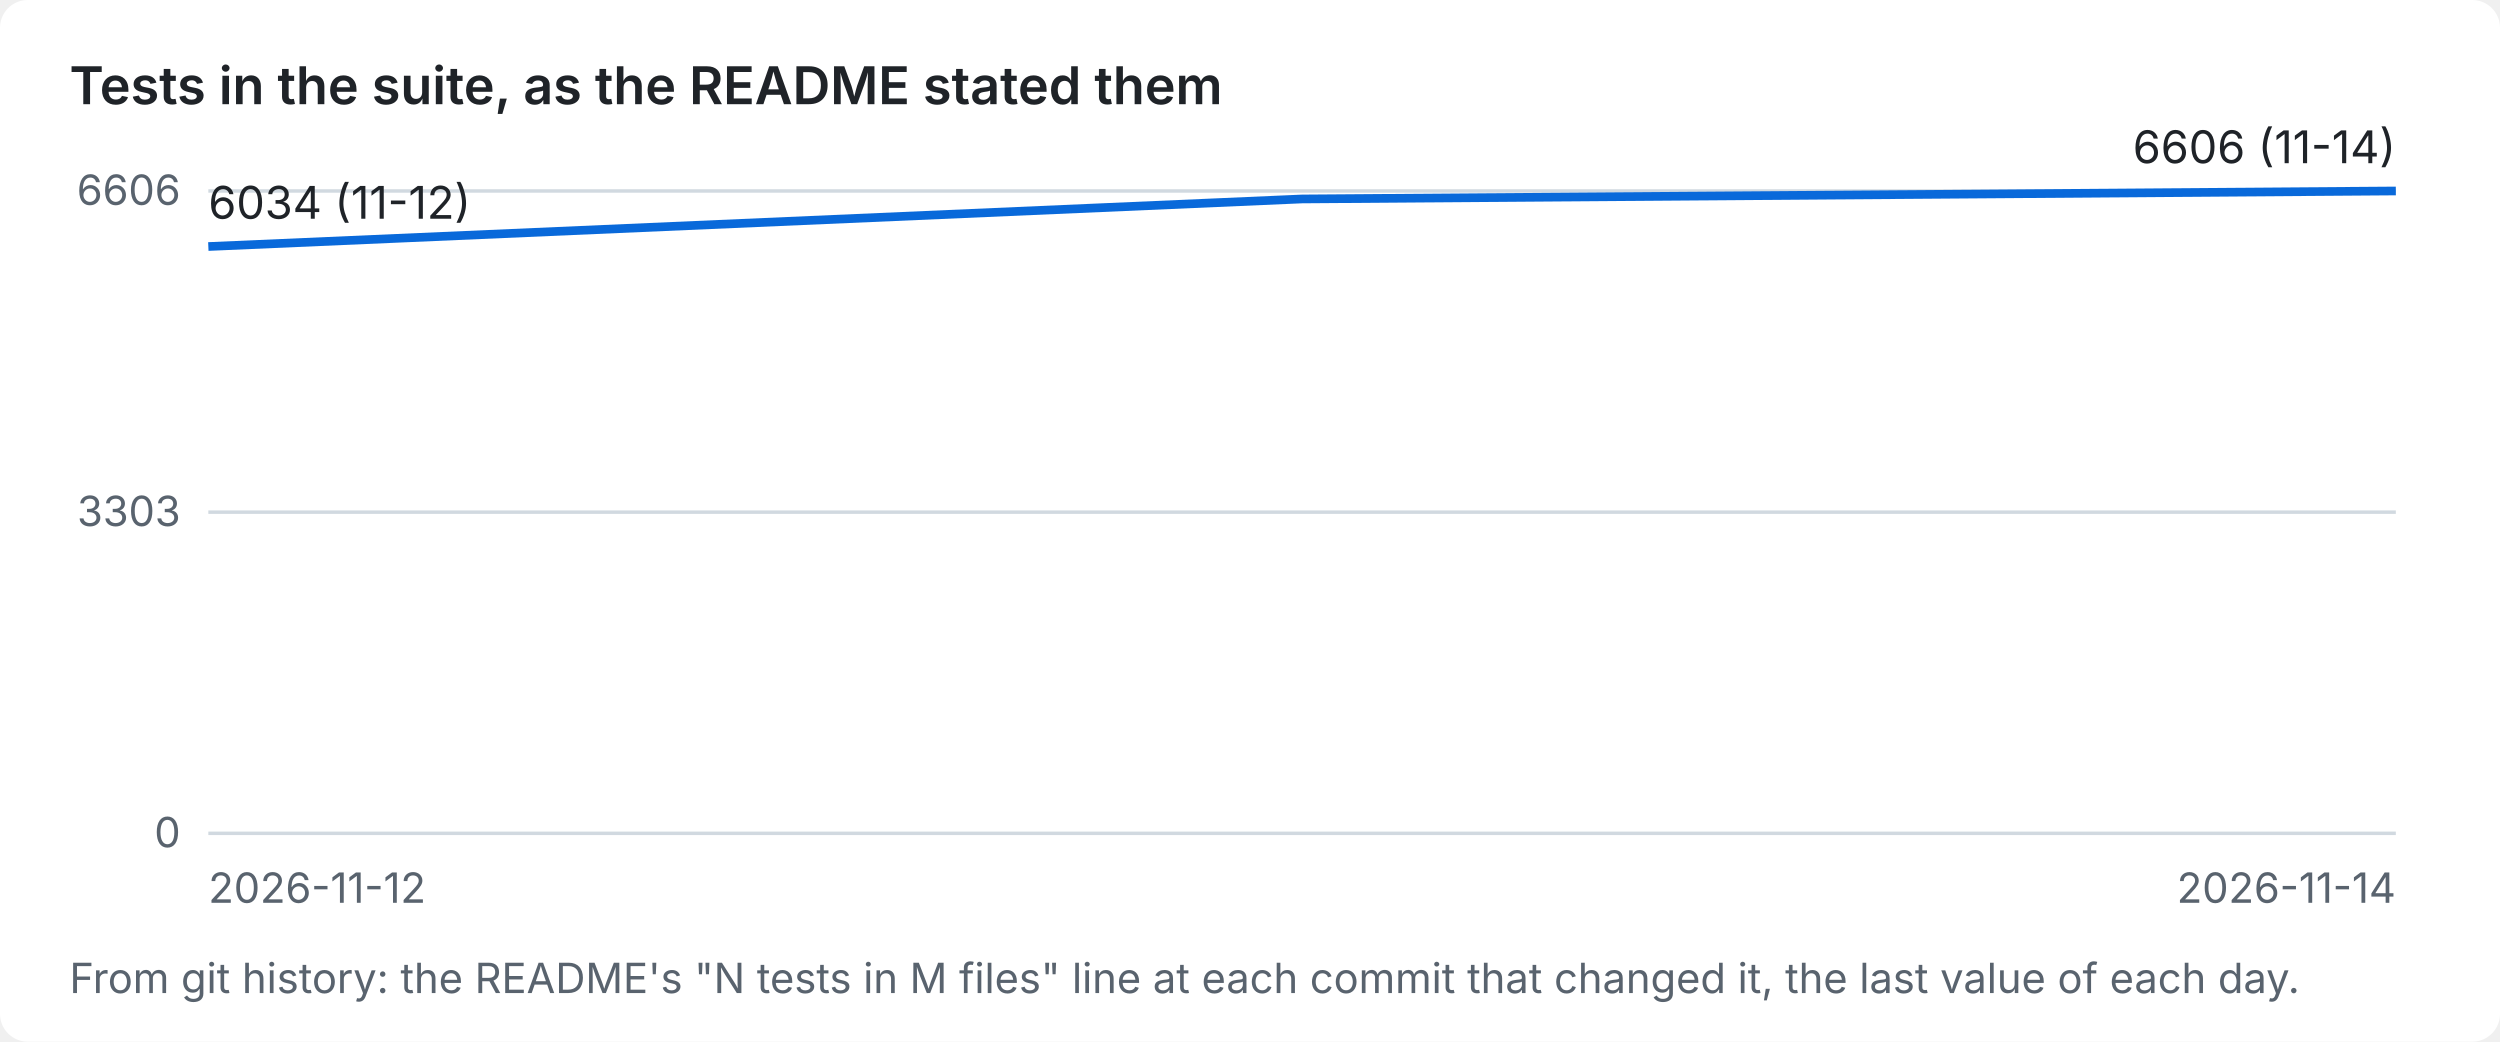
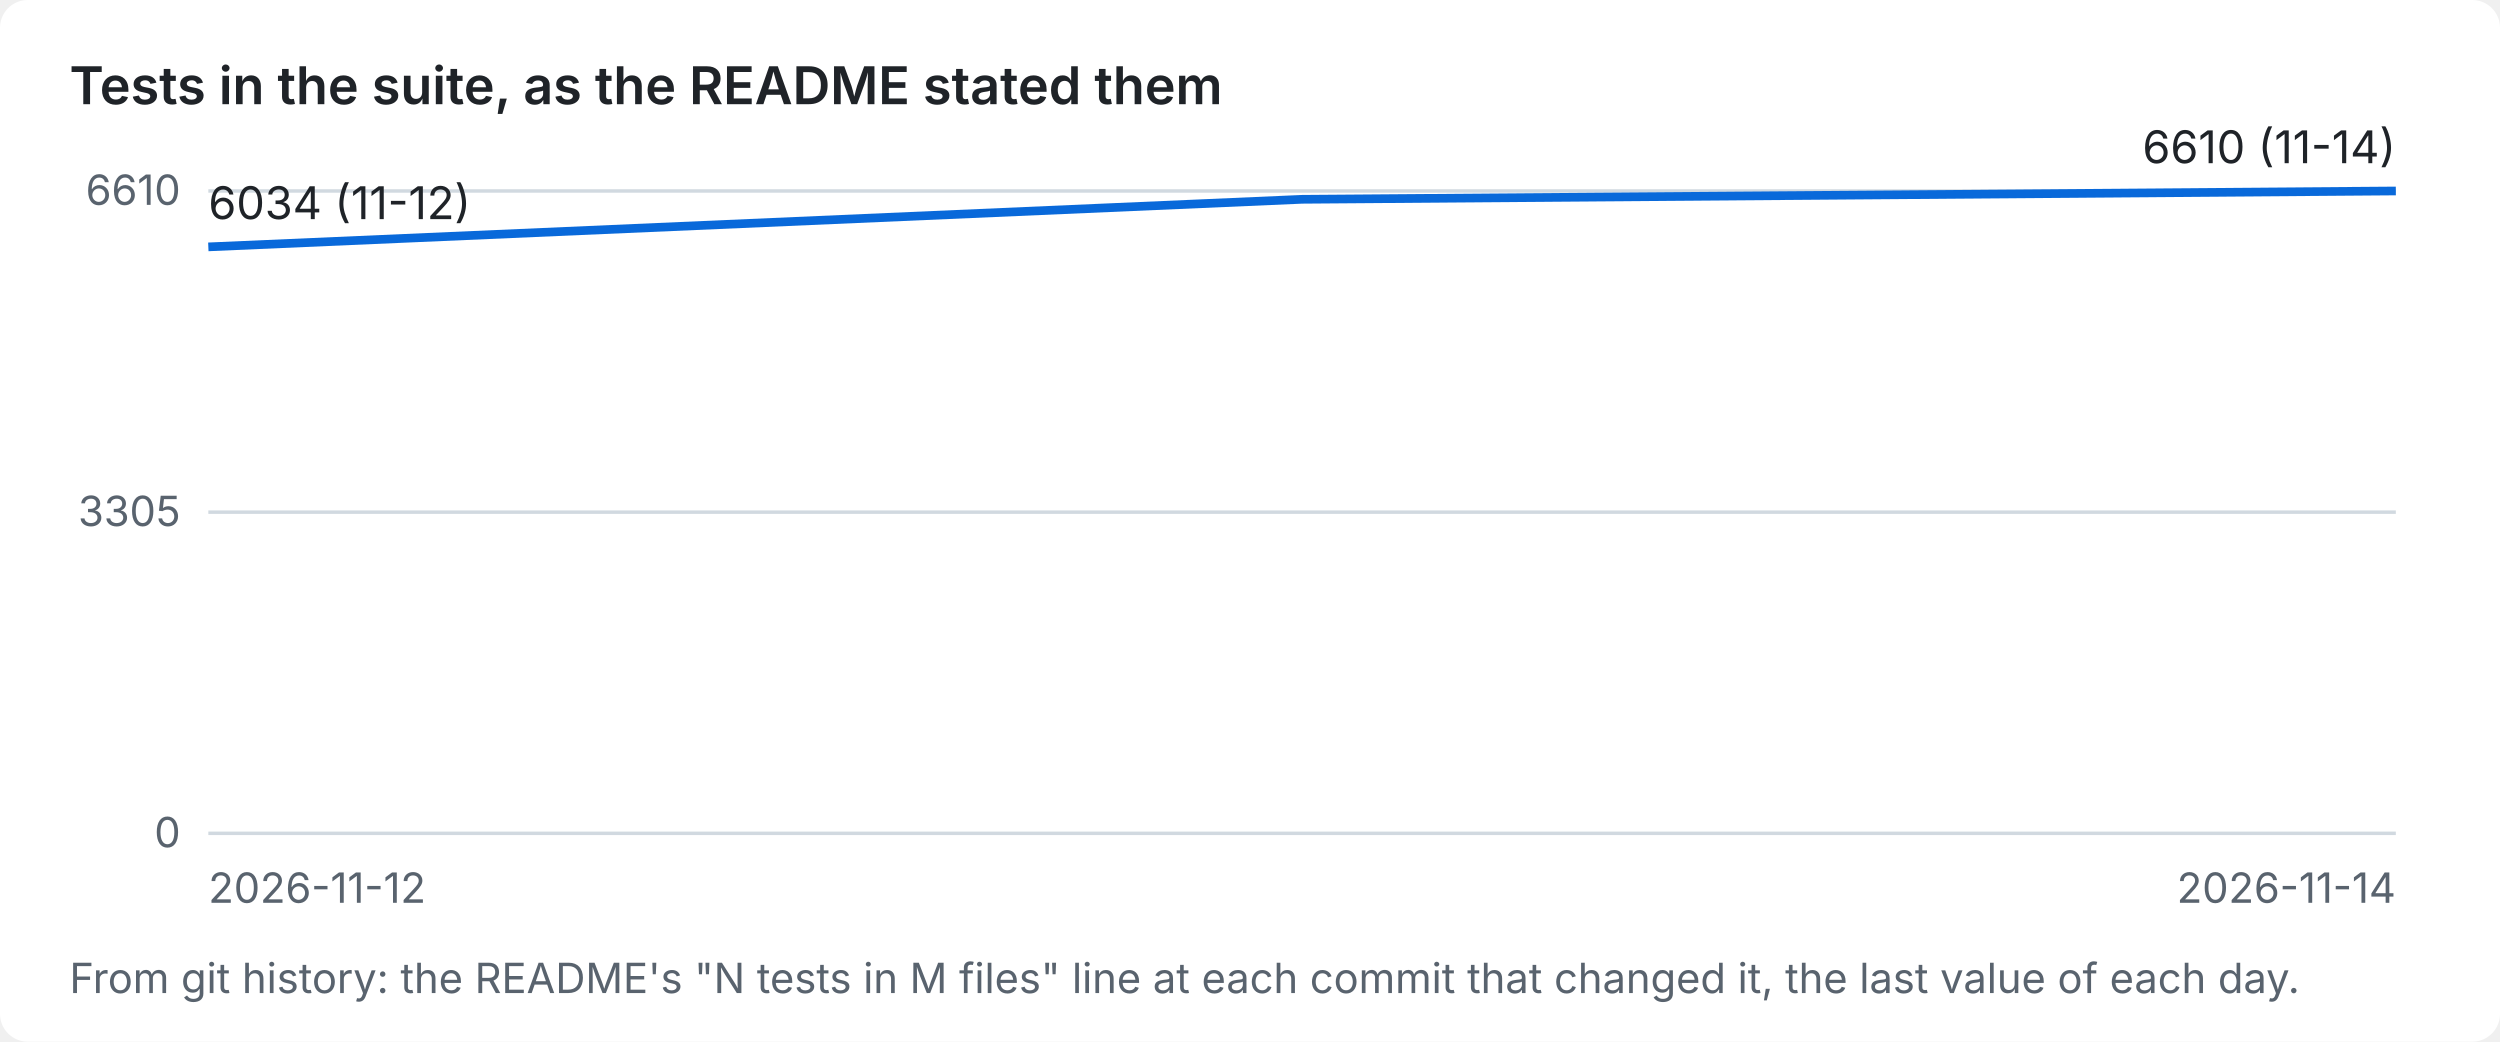
<svg xmlns="http://www.w3.org/2000/svg" width="720" height="300" viewBox="0 0 720 300" role="img" aria-label="Tests in the suite, as the README stated them">
  <style>
  .bg{fill:#ffffff}.t{fill:#1f2328;font:600 15px system-ui,-apple-system,Segoe UI,sans-serif}.l{fill:#1f2328;font:13px system-ui,-apple-system,Segoe UI,sans-serif}
  .s{fill:#59636e;font:12px system-ui,-apple-system,Segoe UI,sans-serif}.a{fill:#0969da}.b{fill:#bf8700}.g{stroke:#d1d9e0}.ln{stroke:#0969da;fill:none;stroke-width:2.5}
  @media (prefers-color-scheme: dark){.bg{fill:#0d1117}.t,.l{fill:#e6edf3}.s{fill:#9198a1}.a{fill:#4493f8}.b{fill:#d29922}.g{stroke:#3d444d}.ln{stroke:#4493f8}}
</style>
  <rect class="bg" width="720" height="300" rx="8" />
  <text class="t" x="20" y="30">Tests in the suite, as the README stated them</text>
  <line class="g" x1="60" x2="690" y1="240.0" y2="240.0" />
  <text class="s" x="52" y="244.0" text-anchor="end">0</text>
  <line class="g" x1="60" x2="690" y1="147.5" y2="147.5" />
-   <text class="s" x="52" y="151.5" text-anchor="end">3303</text>
+   <text class="s" x="52" y="151.5" text-anchor="end">3305</text>
  <line class="g" x1="60" x2="690" y1="55.0" y2="55.0" />
-   <text class="s" x="52" y="59.0" text-anchor="end">6606</text>
-   <path class="ln" d="M60.0,71.0 L375.0,57.3 L690.0,55.0" />
-   <text class="l" x="60.0" y="63.0" text-anchor="start">6034 (11-12)</text>
-   <text class="l" x="690.0" y="47.0" text-anchor="end">6606 (11-14)</text>
+   <text class="s" x="52" y="59.0" text-anchor="end">6610</text>
+   <path class="ln" d="M60.0,71.1 L375.0,57.4 L690.0,55.0" />
+   <text class="l" x="60.0" y="63.1" text-anchor="start">6034 (11-12)</text>
+   <text class="l" x="690.0" y="47.0" text-anchor="end">6610 (11-14)</text>
  <text class="s" x="60" y="260">2026-11-12</text>
  <text class="s" x="690" y="260" text-anchor="end">2026-11-14</text>
  <text class="s" x="20" y="286">From git history: the README's "N tests in M files" line at each commit that changed it, the last value of each day.</text>
</svg>
